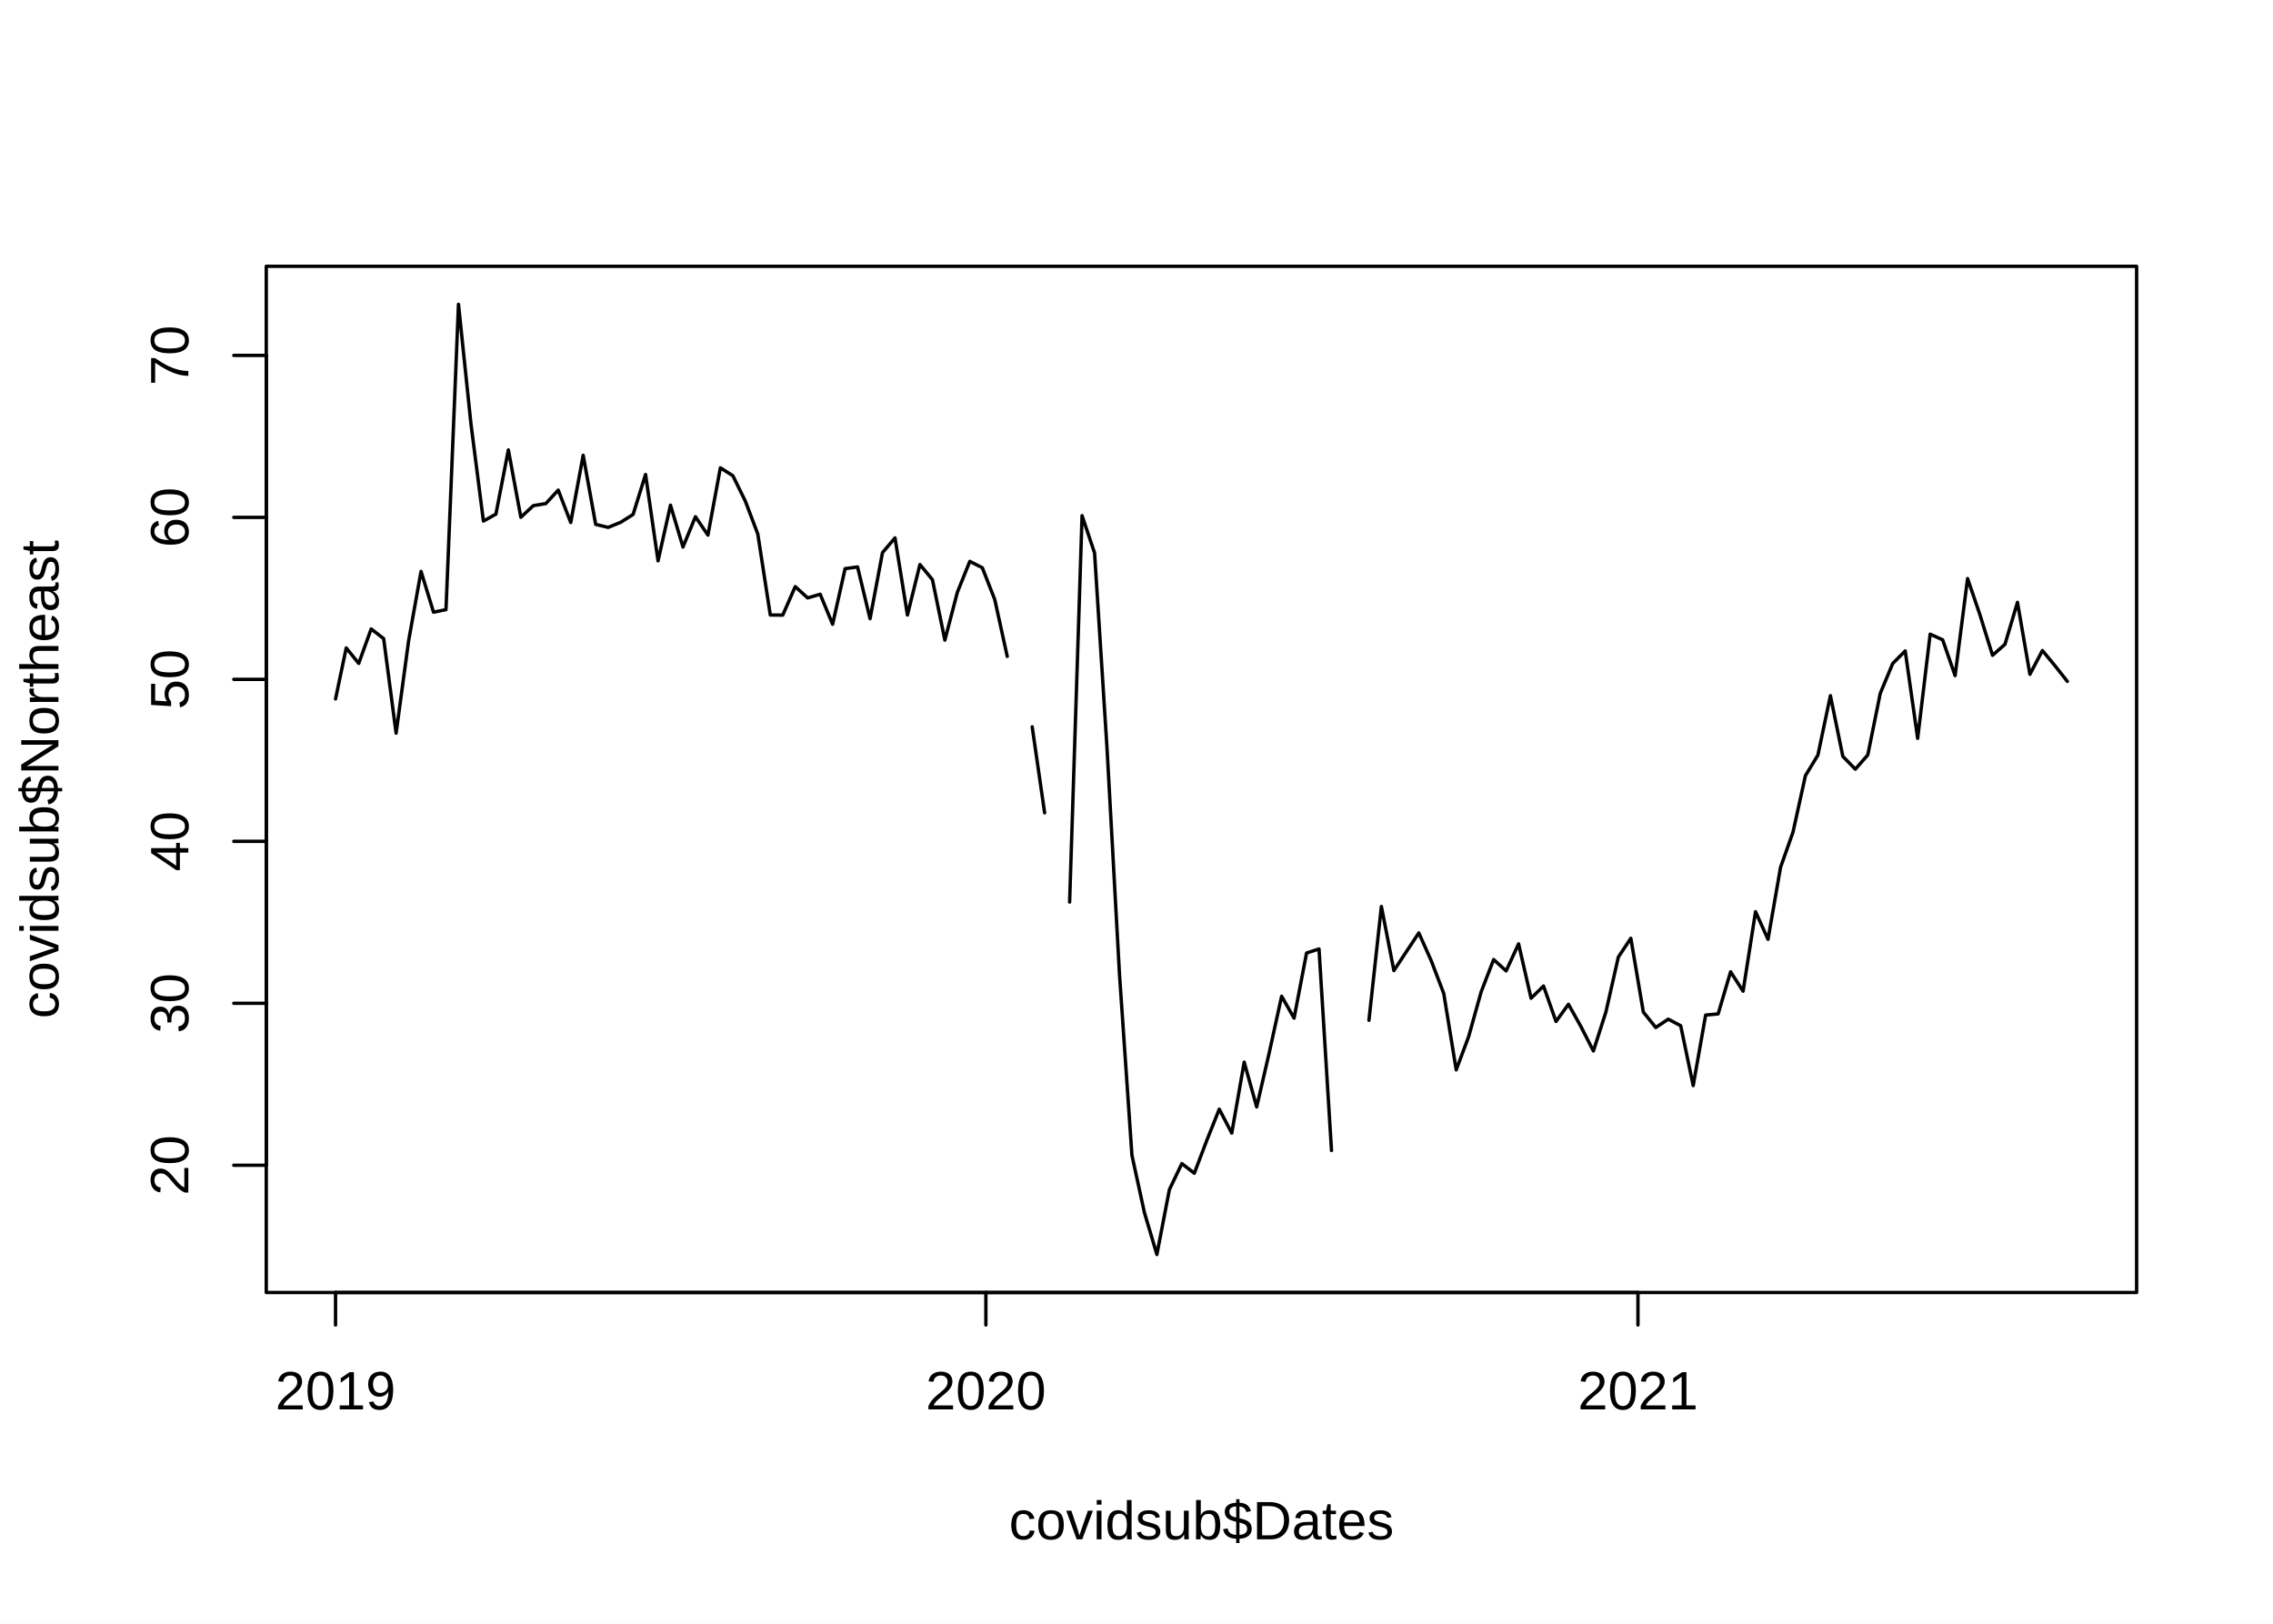
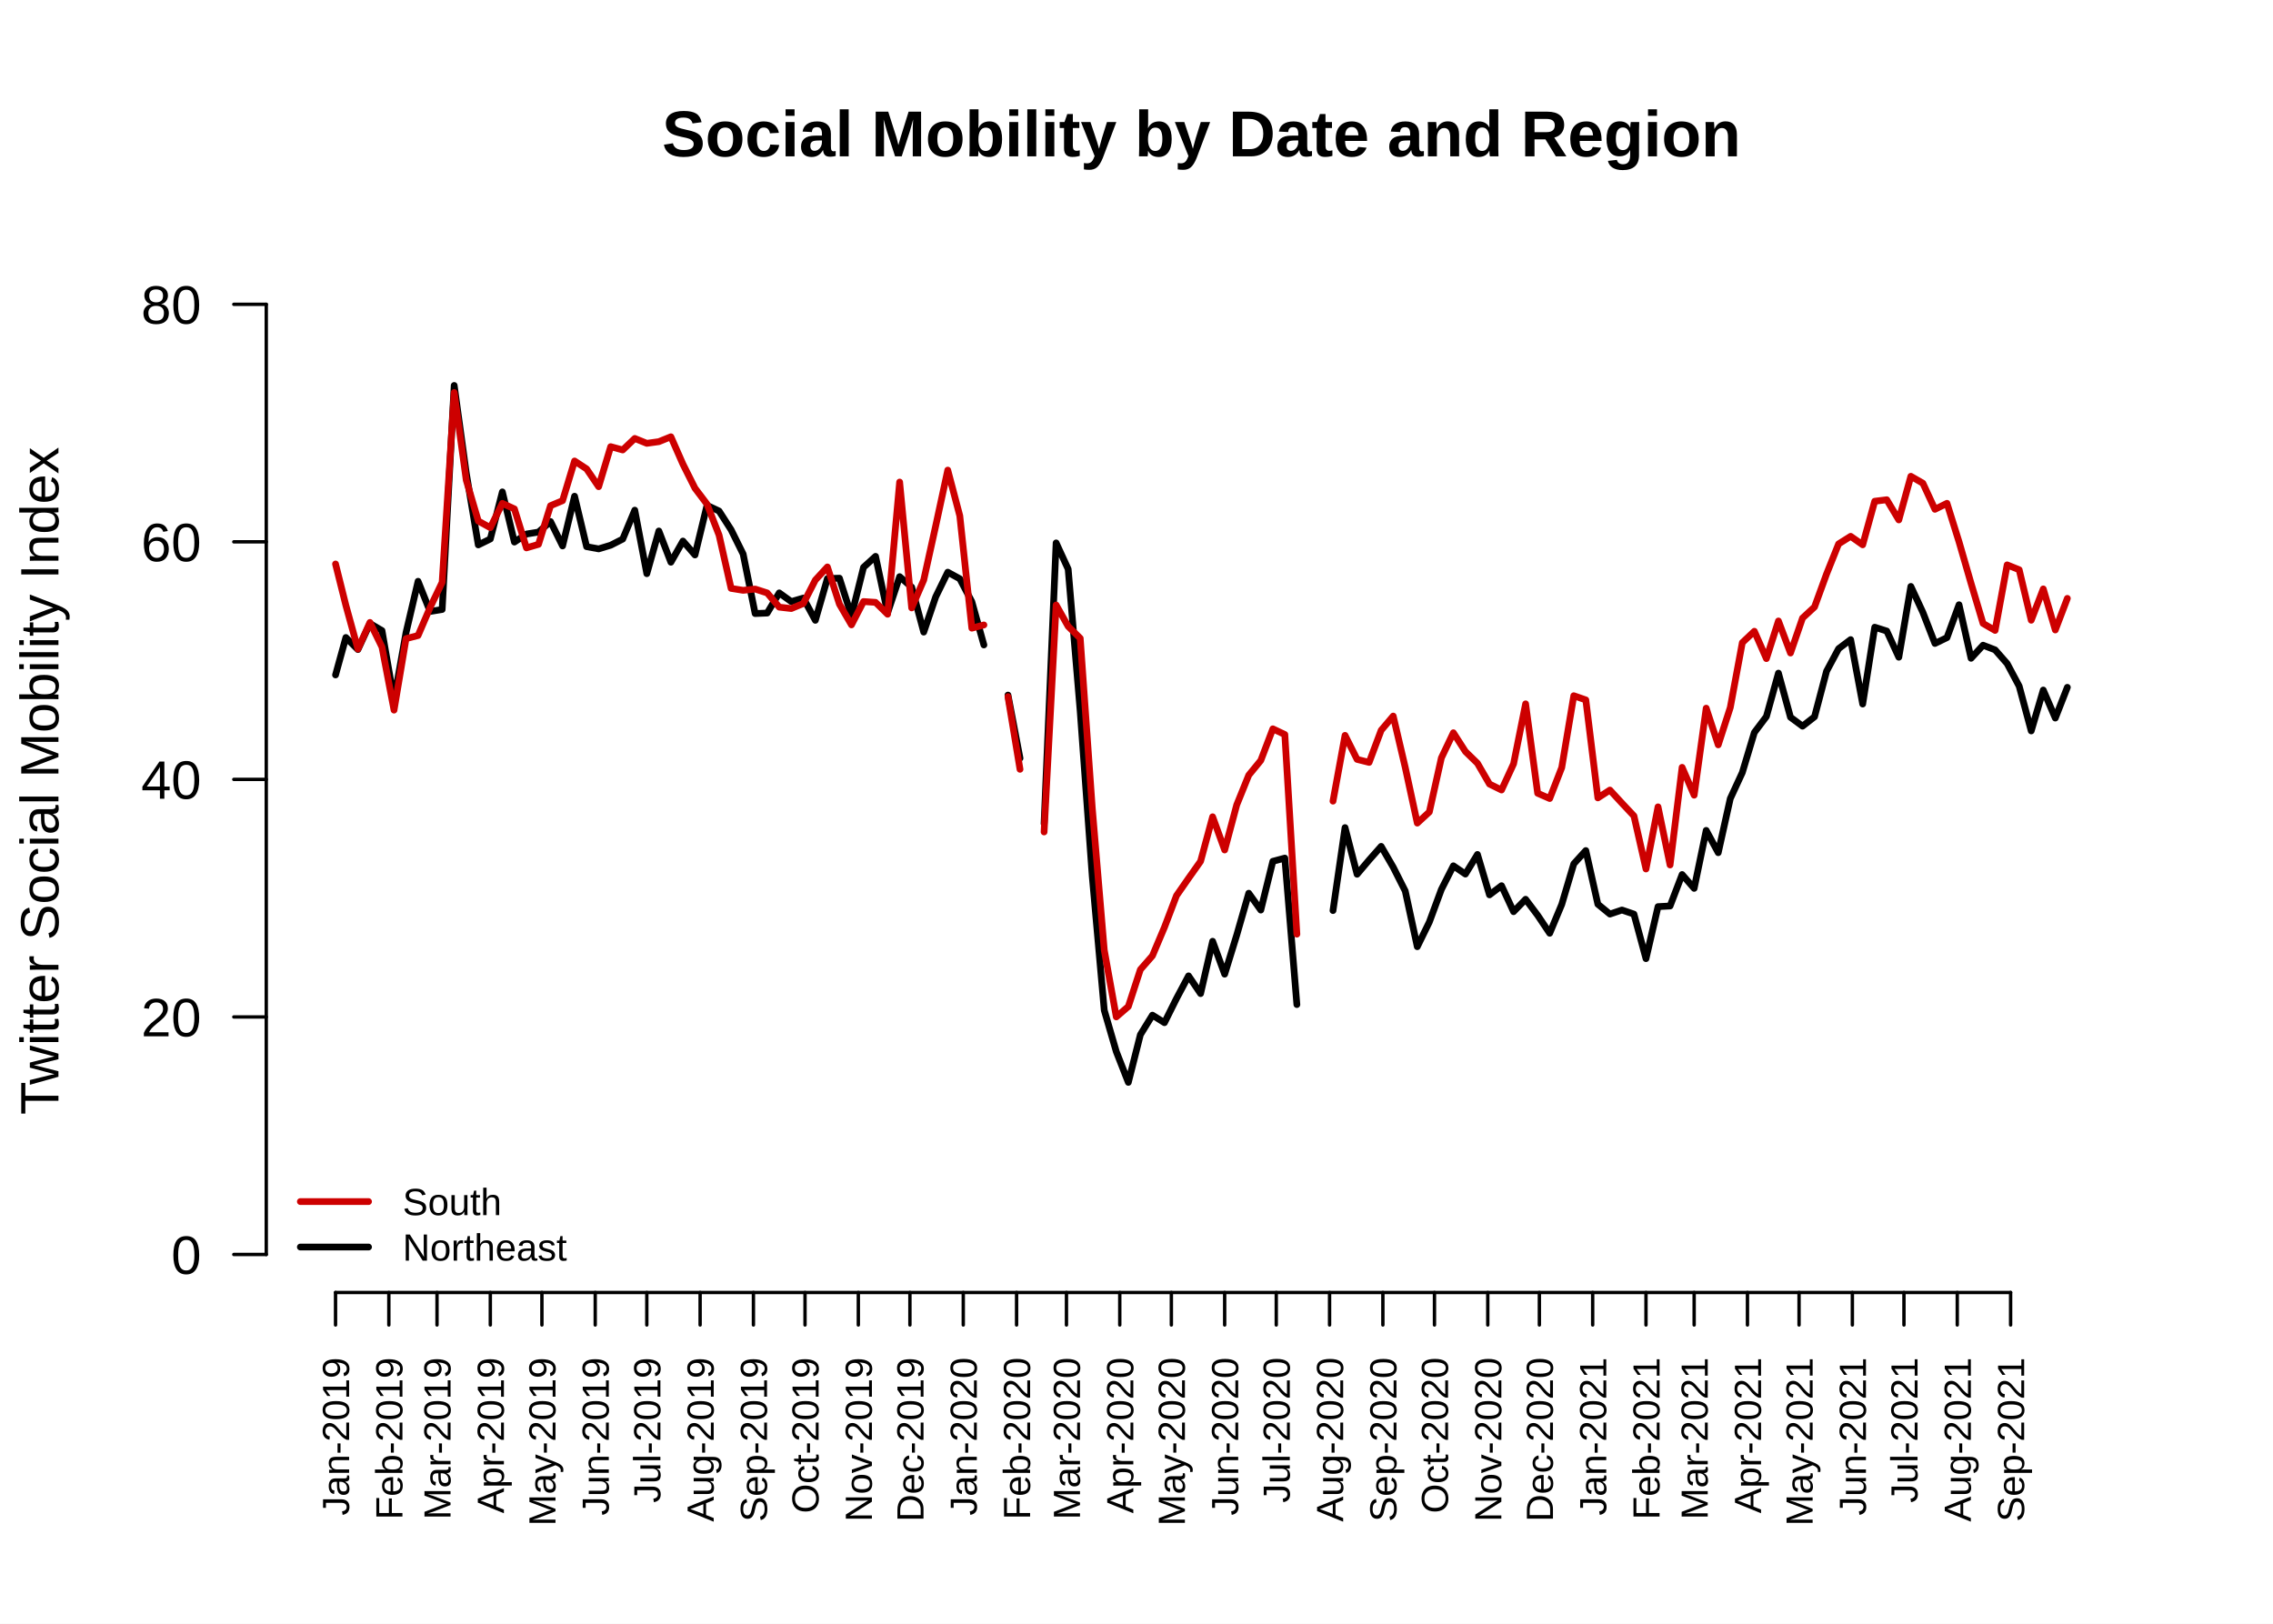
<svg xmlns="http://www.w3.org/2000/svg" viewBox="0 0 504.00 360.00">
  <defs>
    <style type="text/css">
    line, polyline, polygon, path, rect, circle {
      fill: none;
      stroke: #000000;
      stroke-linecap: round;
      stroke-linejoin: round;
      stroke-miterlimit: 10.00;
    }
  </style>
  </defs>
  <rect width="100%" height="100%" style="stroke: none; fill: #FFFFFF;" />
  <defs>
    <clipPath id="cpNTkuMDR8NDczLjc2fDI4Ni41Nnw1OS4wNA==">
      <rect x="59.04" y="59.04" width="414.72" height="227.52" />
    </clipPath>
  </defs>
-   <polyline points="74.40,154.96 76.77,143.66 79.54,147.08 82.30,139.44 85.07,141.59 87.83,162.55 90.60,142.10 93.36,126.68 96.13,135.73 98.89,135.16 101.66,67.47 104.42,93.92 107.19,115.53 109.96,113.99 112.72,99.75 115.49,114.69 118.25,112.11 121.02,111.65 123.78,108.66 126.55,115.85 129.31,100.94 132.08,116.26 134.84,116.93 137.61,115.81 140.38,114.06 143.14,105.20 145.91,124.35 148.67,112.00 151.44,121.28 154.20,114.56 156.97,118.64 159.73,103.72 162.50,105.47 165.26,111.09 168.03,118.40 170.80,136.35 173.56,136.38 176.33,130.06 179.09,132.57 181.86,131.75 184.62,138.41 187.39,126.07 190.15,125.70 192.92,137.17 195.68,122.52 198.45,119.26 201.21,136.35 203.98,125.16 206.75,128.52 209.51,141.92 212.28,131.31 215.04,124.46 217.81,125.87 220.57,132.92 223.34,145.53 " style="stroke-width: 0.75;" clip-path="url(#cpNTkuMDR8NDczLjc2fDI4Ni41Nnw1OS4wNA==)" />
-   <polyline points="228.87,161.14 231.63,180.21 " style="stroke-width: 0.75;" clip-path="url(#cpNTkuMDR8NDczLjc2fDI4Ni41Nnw1OS4wNA==)" />
-   <polyline points="237.17,199.99 239.93,114.32 242.70,122.59 245.46,165.84 248.23,216.05 250.99,256.15 253.76,268.87 256.52,278.13 259.29,263.76 262.05,257.98 264.82,260.12 267.59,252.83 270.35,245.92 273.12,251.22 275.88,235.49 278.65,245.41 281.41,233.49 284.18,220.88 286.94,225.73 289.71,211.29 292.47,210.40 295.24,255.08 " style="stroke-width: 0.75;" clip-path="url(#cpNTkuMDR8NDczLjc2fDI4Ni41Nnw1OS4wNA==)" />
-   <polyline points="303.54,226.21 306.30,200.97 309.07,215.19 311.83,211.01 314.60,206.84 317.36,213.02 320.13,220.27 322.89,237.20 325.66,229.79 328.42,219.91 331.19,212.74 333.96,215.26 336.72,209.26 339.49,221.32 342.25,218.61 345.02,226.47 347.78,222.66 350.55,227.61 353.31,233.01 356.08,224.38 358.84,212.19 361.61,208.03 364.38,224.38 367.14,227.81 369.91,225.96 372.67,227.42 375.44,240.68 378.20,225.05 380.97,224.79 383.73,215.45 386.50,219.76 389.26,202.13 392.03,208.26 394.80,192.32 397.56,184.52 400.33,171.96 403.09,167.42 405.86,154.23 408.62,167.71 411.39,170.53 414.15,167.38 416.92,153.72 419.68,147.10 422.45,144.32 425.21,163.70 427.98,140.60 430.75,141.85 433.51,149.79 436.28,128.27 439.04,136.37 441.81,145.29 444.57,142.85 447.34,133.54 450.10,149.50 452.87,144.23 455.63,147.57 458.40,151.07 " style="stroke-width: 0.75;" clip-path="url(#cpNTkuMDR8NDczLjc2fDI4Ni41Nnw1OS4wNA==)" />
+   <polyline points="74.40,149.64 76.69,141.34 79.36,144.01 82.03,138.24 84.70,139.81 87.37,155.20 90.03,140.25 92.70,128.88 95.37,135.57 98.04,135.13 100.71,85.46 103.38,104.86 106.05,120.81 108.72,119.50 111.39,109.06 114.06,120.18 116.73,118.40 119.40,117.97 122.07,115.63 124.74,121.04 127.40,110.02 130.07,121.20 132.74,121.69 135.41,120.88 138.08,119.52 140.75,113.11 143.42,127.19 146.09,117.73 148.76,124.65 151.43,119.96 154.10,123.04 156.77,112.04 159.44,113.30 162.11,117.45 164.78,122.84 167.44,136.03 170.11,135.92 172.78,131.45 175.45,133.38 178.12,132.60 180.79,137.53 183.46,128.27 186.13,128.19 188.80,136.53 191.47,125.78 194.14,123.35 196.81,135.87 199.48,127.85 202.15,130.18 204.82,140.14 207.48,132.32 210.15,126.86 212.82,128.32 215.49,133.41 218.16,142.99 " style="stroke-width: 1.50;" clip-path="url(#cpNTkuMDR8NDczLjc2fDI4Ni41Nnw1OS4wNA==)" />
+   <polyline points="223.50,154.11 226.17,168.11 " style="stroke-width: 1.50;" clip-path="url(#cpNTkuMDR8NDczLjc2fDI4Ni41Nnw1OS4wNA==)" />
+   <polyline points="231.51,182.60 234.18,120.37 236.85,126.18 239.52,157.71 242.19,194.29 244.85,223.98 247.52,233.16 250.19,239.97 252.86,229.40 255.53,225.07 258.20,226.74 260.87,221.38 263.54,216.36 266.21,220.29 268.88,208.69 271.55,215.98 274.22,207.33 276.89,198.04 279.56,201.77 282.23,190.96 284.89,190.25 287.56,222.72 " style="stroke-width: 1.50;" clip-path="url(#cpNTkuMDR8NDczLjc2fDI4Ni41Nnw1OS4wNA==)" />
+   <polyline points="295.57,201.88 298.24,183.49 300.91,193.83 303.58,190.67 306.25,187.65 308.92,192.26 311.59,197.55 314.26,209.89 316.93,204.43 319.60,197.20 322.26,191.96 324.93,193.79 327.60,189.44 330.27,198.40 332.94,196.37 335.61,202.13 338.28,199.38 340.95,202.93 343.62,206.91 346.29,200.52 348.96,191.52 351.63,188.58 354.30,200.47 356.97,202.66 359.64,201.76 362.30,202.67 364.97,212.54 367.64,201.01 370.31,200.87 372.98,193.89 375.65,196.96 378.32,184.11 380.99,189.05 383.66,177.06 386.33,171.28 389.00,162.40 391.67,158.86 394.34,149.24 397.01,159.02 399.68,161.00 402.34,158.92 405.01,148.81 407.68,143.82 410.35,141.81 413.02,156.09 415.69,139.06 418.36,139.91 421.03,145.71 423.70,130.02 426.37,135.78 429.04,142.66 431.71,141.37 434.38,134.08 437.05,145.95 439.71,143.05 442.38,144.08 445.05,147.12 447.72,152.13 450.39,162.05 453.06,152.99 455.73,159.20 458.40,152.39 " style="stroke-width: 1.50;" clip-path="url(#cpNTkuMDR8NDczLjc2fDI4Ni41Nnw1OS4wNA==)" />
  <defs>
    <clipPath id="cpMC4wMHw1MDQuMDB8MzYwLjAwfDAuMDA=">
      <rect x="0.00" y="0.00" width="504.00" height="360.00" />
    </clipPath>
  </defs>
-   <line x1="74.40" y1="286.56" x2="363.19" y2="286.56" style="stroke-width: 0.75;" clip-path="url(#cpMC4wMHw1MDQuMDB8MzYwLjAwfDAuMDA=)" />
+   <line x1="59.04" y1="278.13" x2="59.04" y2="67.47" style="stroke-width: 0.75;" clip-path="url(#cpMC4wMHw1MDQuMDB8MzYwLjAwfDAuMDA=)" />
+   <line x1="59.04" y1="278.13" x2="51.84" y2="278.13" style="stroke-width: 0.75;" clip-path="url(#cpMC4wMHw1MDQuMDB8MzYwLjAwfDAuMDA=)" />
+   <line x1="59.04" y1="225.47" x2="51.84" y2="225.47" style="stroke-width: 0.75;" clip-path="url(#cpMC4wMHw1MDQuMDB8MzYwLjAwfDAuMDA=)" />
+   <line x1="59.04" y1="172.80" x2="51.84" y2="172.80" style="stroke-width: 0.75;" clip-path="url(#cpMC4wMHw1MDQuMDB8MzYwLjAwfDAuMDA=)" />
+   <line x1="59.04" y1="120.13" x2="51.84" y2="120.13" style="stroke-width: 0.75;" clip-path="url(#cpMC4wMHw1MDQuMDB8MzYwLjAwfDAuMDA=)" />
+   <line x1="59.04" y1="67.47" x2="51.84" y2="67.47" style="stroke-width: 0.75;" clip-path="url(#cpMC4wMHw1MDQuMDB8MzYwLjAwfDAuMDA=)" />
+   <g clip-path="url(#cpMC4wMHw1MDQuMDB8MzYwLjAwfDAuMDA=)">
+     <text x="37.97" y="282.43" style="font-size: 12.00px; font-family: Arial;" textLength="6.67px" lengthAdjust="spacingAndGlyphs">0</text>
+   </g>
+   <g clip-path="url(#cpMC4wMHw1MDQuMDB8MzYwLjAwfDAuMDA=)">
+     <text x="31.29" y="229.76" style="font-size: 12.00px; font-family: Arial;" textLength="13.35px" lengthAdjust="spacingAndGlyphs">20</text>
+   </g>
+   <g clip-path="url(#cpMC4wMHw1MDQuMDB8MzYwLjAwfDAuMDA=)">
+     <text x="31.29" y="177.09" style="font-size: 12.00px; font-family: Arial;" textLength="13.35px" lengthAdjust="spacingAndGlyphs">40</text>
+   </g>
+   <g clip-path="url(#cpMC4wMHw1MDQuMDB8MzYwLjAwfDAuMDA=)">
+     <text x="31.29" y="124.43" style="font-size: 12.00px; font-family: Arial;" textLength="13.35px" lengthAdjust="spacingAndGlyphs">60</text>
+   </g>
+   <g clip-path="url(#cpMC4wMHw1MDQuMDB8MzYwLjAwfDAuMDA=)">
+     <text x="31.29" y="71.76" style="font-size: 12.00px; font-family: Arial;" textLength="13.35px" lengthAdjust="spacingAndGlyphs">80</text>
+   </g>
+   <g clip-path="url(#cpMC4wMHw1MDQuMDB8MzYwLjAwfDAuMDA=)">
+     <text x="146.78" y="34.67" style="font-size: 14.40px; font-weight: bold; font-family: Arial;" textLength="239.23px" lengthAdjust="spacingAndGlyphs">Social Mobility by Date and Region</text>
+   </g>
+   <g clip-path="url(#cpMC4wMHw1MDQuMDB8MzYwLjAwfDAuMDA=)">
+     <text transform="translate(12.96,247.16) rotate(-90)" style="font-size: 12.00px; font-family: Arial;" textLength="148.72px" lengthAdjust="spacingAndGlyphs">Twitter Social Mobility Index</text>
+   </g>
+   <defs>
+     <clipPath id="cpNTkuMDR8NDczLjc2fDI4Ni41Nnw1OS4wNA==">
+       <rect x="59.04" y="59.04" width="414.72" height="227.52" />
+     </clipPath>
+   </defs>
+   <polyline points="74.40,125.04 76.69,134.21 79.36,143.91 82.03,138.00 84.70,143.46 87.37,157.44 90.03,141.59 92.70,140.90 95.37,134.68 98.04,129.11 100.71,87.02 103.38,106.44 106.05,115.51 108.72,116.99 111.39,111.60 114.06,112.83 116.73,121.47 119.40,120.69 122.07,112.12 124.74,111.00 127.40,102.21 130.07,103.96 132.74,107.90 135.41,99.03 138.08,99.76 140.75,97.21 143.42,98.29 146.09,97.92 148.76,96.84 151.43,102.91 154.10,108.24 156.77,111.77 159.44,118.64 162.11,130.45 164.78,130.88 167.44,130.60 170.11,131.46 172.78,134.61 175.45,134.92 178.12,133.81 180.79,128.60 183.46,125.70 186.13,133.95 188.80,138.54 191.47,133.37 194.14,133.55 196.81,136.18 199.48,106.88 202.15,134.78 204.82,128.60 207.48,116.57 210.15,104.23 212.82,114.36 215.49,139.27 218.16,138.56 " style="stroke-width: 1.50; stroke: #CD0000;" clip-path="url(#cpNTkuMDR8NDczLjc2fDI4Ni41Nnw1OS4wNA==)" />
+   <polyline points="223.50,154.44 226.17,170.56 " style="stroke-width: 1.50; stroke: #CD0000;" clip-path="url(#cpNTkuMDR8NDczLjc2fDI4Ni41Nnw1OS4wNA==)" />
+   <polyline points="231.51,184.45 234.18,134.14 236.85,138.87 239.52,141.51 242.19,179.13 244.85,210.63 247.52,225.46 250.19,223.15 252.86,214.96 255.53,211.91 258.20,205.58 260.87,198.57 263.54,194.73 266.21,190.96 268.88,181.09 271.55,188.45 274.22,178.46 276.89,171.86 279.56,168.60 282.23,161.59 284.89,162.85 287.56,207.11 " style="stroke-width: 1.50; stroke: #CD0000;" clip-path="url(#cpNTkuMDR8NDczLjc2fDI4Ni41Nnw1OS4wNA==)" />
+   <polyline points="295.57,177.62 298.24,163.04 300.91,168.36 303.58,169.03 306.25,161.91 308.92,158.76 311.59,170.15 314.26,182.49 316.93,180.02 319.60,168.04 322.26,162.46 324.93,166.62 327.60,169.22 330.27,173.83 332.94,175.15 335.61,169.35 338.28,156.05 340.95,175.87 343.62,177.04 346.29,170.18 348.96,154.25 351.63,155.18 354.30,176.90 356.97,175.17 359.64,178.07 362.30,180.90 364.97,192.66 367.64,178.89 370.31,191.77 372.98,170.13 375.65,176.30 378.32,157.01 380.99,165.14 383.66,156.87 386.33,142.48 389.00,139.96 391.67,146.02 394.34,137.68 397.01,144.78 399.68,137.03 402.34,134.57 405.01,127.26 407.68,120.59 410.35,118.91 413.02,120.79 415.69,111.13 418.36,110.80 421.03,115.27 423.70,105.60 426.37,107.14 429.04,112.92 431.71,111.59 434.38,120.12 437.05,129.34 439.71,138.23 442.38,139.77 445.05,125.24 447.72,126.32 450.39,137.51 453.06,130.57 455.73,139.67 458.40,132.67 " style="stroke-width: 1.50; stroke: #CD0000;" clip-path="url(#cpNTkuMDR8NDczLjc2fDI4Ni41Nnw1OS4wNA==)" />
+   <defs>
+     <clipPath id="cpMC4wMHw1MDQuMDB8MzYwLjAwfDAuMDA=">
+       <rect x="0.00" y="0.00" width="504.00" height="360.00" />
+     </clipPath>
+   </defs>
+   <line x1="74.40" y1="286.56" x2="445.82" y2="286.56" style="stroke-width: 0.75;" clip-path="url(#cpMC4wMHw1MDQuMDB8MzYwLjAwfDAuMDA=)" />
  <line x1="74.40" y1="286.56" x2="74.40" y2="293.76" style="stroke-width: 0.75;" clip-path="url(#cpMC4wMHw1MDQuMDB8MzYwLjAwfDAuMDA=)" />
-   <line x1="218.60" y1="286.56" x2="218.60" y2="293.76" style="stroke-width: 0.75;" clip-path="url(#cpMC4wMHw1MDQuMDB8MzYwLjAwfDAuMDA=)" />
-   <line x1="363.19" y1="286.56" x2="363.19" y2="293.76" style="stroke-width: 0.75;" clip-path="url(#cpMC4wMHw1MDQuMDB8MzYwLjAwfDAuMDA=)" />
-   <g clip-path="url(#cpMC4wMHw1MDQuMDB8MzYwLjAwfDAuMDA=)">
-     <text x="61.05" y="312.48" style="font-size: 12.00px; font-family: Arial;" textLength="26.70px" lengthAdjust="spacingAndGlyphs">2019</text>
-   </g>
-   <g clip-path="url(#cpMC4wMHw1MDQuMDB8MzYwLjAwfDAuMDA=)">
-     <text x="205.25" y="312.48" style="font-size: 12.00px; font-family: Arial;" textLength="26.70px" lengthAdjust="spacingAndGlyphs">2020</text>
-   </g>
-   <g clip-path="url(#cpMC4wMHw1MDQuMDB8MzYwLjAwfDAuMDA=)">
-     <text x="349.84" y="312.48" style="font-size: 12.00px; font-family: Arial;" textLength="26.70px" lengthAdjust="spacingAndGlyphs">2021</text>
-   </g>
-   <line x1="59.04" y1="258.35" x2="59.04" y2="78.80" style="stroke-width: 0.75;" clip-path="url(#cpMC4wMHw1MDQuMDB8MzYwLjAwfDAuMDA=)" />
-   <line x1="59.04" y1="258.35" x2="51.84" y2="258.35" style="stroke-width: 0.75;" clip-path="url(#cpMC4wMHw1MDQuMDB8MzYwLjAwfDAuMDA=)" />
-   <line x1="59.04" y1="222.44" x2="51.84" y2="222.44" style="stroke-width: 0.75;" clip-path="url(#cpMC4wMHw1MDQuMDB8MzYwLjAwfDAuMDA=)" />
-   <line x1="59.04" y1="186.53" x2="51.84" y2="186.53" style="stroke-width: 0.75;" clip-path="url(#cpMC4wMHw1MDQuMDB8MzYwLjAwfDAuMDA=)" />
-   <line x1="59.04" y1="150.62" x2="51.84" y2="150.62" style="stroke-width: 0.75;" clip-path="url(#cpMC4wMHw1MDQuMDB8MzYwLjAwfDAuMDA=)" />
-   <line x1="59.04" y1="114.71" x2="51.84" y2="114.71" style="stroke-width: 0.75;" clip-path="url(#cpMC4wMHw1MDQuMDB8MzYwLjAwfDAuMDA=)" />
-   <line x1="59.04" y1="78.80" x2="51.84" y2="78.80" style="stroke-width: 0.75;" clip-path="url(#cpMC4wMHw1MDQuMDB8MzYwLjAwfDAuMDA=)" />
-   <g clip-path="url(#cpMC4wMHw1MDQuMDB8MzYwLjAwfDAuMDA=)">
-     <text transform="translate(41.76,265.02) rotate(-90)" style="font-size: 12.00px; font-family: Arial;" textLength="13.35px" lengthAdjust="spacingAndGlyphs">20</text>
-   </g>
-   <g clip-path="url(#cpMC4wMHw1MDQuMDB8MzYwLjAwfDAuMDA=)">
-     <text transform="translate(41.76,229.11) rotate(-90)" style="font-size: 12.00px; font-family: Arial;" textLength="13.35px" lengthAdjust="spacingAndGlyphs">30</text>
-   </g>
-   <g clip-path="url(#cpMC4wMHw1MDQuMDB8MzYwLjAwfDAuMDA=)">
-     <text transform="translate(41.76,193.20) rotate(-90)" style="font-size: 12.00px; font-family: Arial;" textLength="13.35px" lengthAdjust="spacingAndGlyphs">40</text>
-   </g>
-   <g clip-path="url(#cpMC4wMHw1MDQuMDB8MzYwLjAwfDAuMDA=)">
-     <text transform="translate(41.76,157.29) rotate(-90)" style="font-size: 12.00px; font-family: Arial;" textLength="13.35px" lengthAdjust="spacingAndGlyphs">50</text>
-   </g>
-   <g clip-path="url(#cpMC4wMHw1MDQuMDB8MzYwLjAwfDAuMDA=)">
-     <text transform="translate(41.76,121.38) rotate(-90)" style="font-size: 12.00px; font-family: Arial;" textLength="13.35px" lengthAdjust="spacingAndGlyphs">60</text>
-   </g>
-   <g clip-path="url(#cpMC4wMHw1MDQuMDB8MzYwLjAwfDAuMDA=)">
-     <text transform="translate(41.76,85.47) rotate(-90)" style="font-size: 12.00px; font-family: Arial;" textLength="13.35px" lengthAdjust="spacingAndGlyphs">70</text>
-   </g>
-   <polyline points="59.04,286.56 473.76,286.56 473.76,59.04 59.04,59.04 59.04,286.56 " style="stroke-width: 0.75;" clip-path="url(#cpMC4wMHw1MDQuMDB8MzYwLjAwfDAuMDA=)" />
-   <g clip-path="url(#cpMC4wMHw1MDQuMDB8MzYwLjAwfDAuMDA=)">
-     <text x="223.71" y="341.28" style="font-size: 12.00px; font-family: Arial;" textLength="85.38px" lengthAdjust="spacingAndGlyphs">covidsub$Dates</text>
-   </g>
-   <g clip-path="url(#cpMC4wMHw1MDQuMDB8MzYwLjAwfDAuMDA=)">
-     <text transform="translate(12.96,225.83) rotate(-90)" style="font-size: 12.00px; font-family: Arial;" textLength="106.06px" lengthAdjust="spacingAndGlyphs">covidsub$Northeast</text>
+   <line x1="86.22" y1="286.56" x2="86.22" y2="293.76" style="stroke-width: 0.75;" clip-path="url(#cpMC4wMHw1MDQuMDB8MzYwLjAwfDAuMDA=)" />
+   <line x1="96.90" y1="286.56" x2="96.90" y2="293.76" style="stroke-width: 0.75;" clip-path="url(#cpMC4wMHw1MDQuMDB8MzYwLjAwfDAuMDA=)" />
+   <line x1="108.72" y1="286.56" x2="108.72" y2="293.76" style="stroke-width: 0.75;" clip-path="url(#cpMC4wMHw1MDQuMDB8MzYwLjAwfDAuMDA=)" />
+   <line x1="120.16" y1="286.56" x2="120.16" y2="293.76" style="stroke-width: 0.75;" clip-path="url(#cpMC4wMHw1MDQuMDB8MzYwLjAwfDAuMDA=)" />
+   <line x1="131.98" y1="286.56" x2="131.98" y2="293.76" style="stroke-width: 0.75;" clip-path="url(#cpMC4wMHw1MDQuMDB8MzYwLjAwfDAuMDA=)" />
+   <line x1="143.42" y1="286.56" x2="143.42" y2="293.76" style="stroke-width: 0.75;" clip-path="url(#cpMC4wMHw1MDQuMDB8MzYwLjAwfDAuMDA=)" />
+   <line x1="155.24" y1="286.56" x2="155.24" y2="293.76" style="stroke-width: 0.75;" clip-path="url(#cpMC4wMHw1MDQuMDB8MzYwLjAwfDAuMDA=)" />
+   <line x1="167.06" y1="286.56" x2="167.06" y2="293.76" style="stroke-width: 0.75;" clip-path="url(#cpMC4wMHw1MDQuMDB8MzYwLjAwfDAuMDA=)" />
+   <line x1="178.50" y1="286.56" x2="178.50" y2="293.76" style="stroke-width: 0.75;" clip-path="url(#cpMC4wMHw1MDQuMDB8MzYwLjAwfDAuMDA=)" />
+   <line x1="190.32" y1="286.56" x2="190.32" y2="293.76" style="stroke-width: 0.75;" clip-path="url(#cpMC4wMHw1MDQuMDB8MzYwLjAwfDAuMDA=)" />
+   <line x1="201.76" y1="286.56" x2="201.76" y2="293.76" style="stroke-width: 0.75;" clip-path="url(#cpMC4wMHw1MDQuMDB8MzYwLjAwfDAuMDA=)" />
+   <line x1="213.59" y1="286.56" x2="213.59" y2="293.76" style="stroke-width: 0.75;" clip-path="url(#cpMC4wMHw1MDQuMDB8MzYwLjAwfDAuMDA=)" />
+   <line x1="225.41" y1="286.56" x2="225.41" y2="293.76" style="stroke-width: 0.75;" clip-path="url(#cpMC4wMHw1MDQuMDB8MzYwLjAwfDAuMDA=)" />
+   <line x1="236.47" y1="286.56" x2="236.47" y2="293.76" style="stroke-width: 0.75;" clip-path="url(#cpMC4wMHw1MDQuMDB8MzYwLjAwfDAuMDA=)" />
+   <line x1="248.29" y1="286.56" x2="248.29" y2="293.76" style="stroke-width: 0.75;" clip-path="url(#cpMC4wMHw1MDQuMDB8MzYwLjAwfDAuMDA=)" />
+   <line x1="259.73" y1="286.56" x2="259.73" y2="293.76" style="stroke-width: 0.75;" clip-path="url(#cpMC4wMHw1MDQuMDB8MzYwLjAwfDAuMDA=)" />
+   <line x1="271.55" y1="286.56" x2="271.55" y2="293.76" style="stroke-width: 0.75;" clip-path="url(#cpMC4wMHw1MDQuMDB8MzYwLjAwfDAuMDA=)" />
+   <line x1="282.99" y1="286.56" x2="282.99" y2="293.76" style="stroke-width: 0.75;" clip-path="url(#cpMC4wMHw1MDQuMDB8MzYwLjAwfDAuMDA=)" />
+   <line x1="294.81" y1="286.56" x2="294.81" y2="293.76" style="stroke-width: 0.75;" clip-path="url(#cpMC4wMHw1MDQuMDB8MzYwLjAwfDAuMDA=)" />
+   <line x1="306.63" y1="286.56" x2="306.63" y2="293.76" style="stroke-width: 0.75;" clip-path="url(#cpMC4wMHw1MDQuMDB8MzYwLjAwfDAuMDA=)" />
+   <line x1="318.07" y1="286.56" x2="318.07" y2="293.76" style="stroke-width: 0.75;" clip-path="url(#cpMC4wMHw1MDQuMDB8MzYwLjAwfDAuMDA=)" />
+   <line x1="329.89" y1="286.56" x2="329.89" y2="293.76" style="stroke-width: 0.75;" clip-path="url(#cpMC4wMHw1MDQuMDB8MzYwLjAwfDAuMDA=)" />
+   <line x1="341.33" y1="286.56" x2="341.33" y2="293.76" style="stroke-width: 0.75;" clip-path="url(#cpMC4wMHw1MDQuMDB8MzYwLjAwfDAuMDA=)" />
+   <line x1="353.15" y1="286.56" x2="353.15" y2="293.76" style="stroke-width: 0.75;" clip-path="url(#cpMC4wMHw1MDQuMDB8MzYwLjAwfDAuMDA=)" />
+   <line x1="364.97" y1="286.56" x2="364.97" y2="293.76" style="stroke-width: 0.75;" clip-path="url(#cpMC4wMHw1MDQuMDB8MzYwLjAwfDAuMDA=)" />
+   <line x1="375.65" y1="286.56" x2="375.65" y2="293.76" style="stroke-width: 0.75;" clip-path="url(#cpMC4wMHw1MDQuMDB8MzYwLjAwfDAuMDA=)" />
+   <line x1="387.47" y1="286.56" x2="387.47" y2="293.76" style="stroke-width: 0.75;" clip-path="url(#cpMC4wMHw1MDQuMDB8MzYwLjAwfDAuMDA=)" />
+   <line x1="398.91" y1="286.56" x2="398.91" y2="293.76" style="stroke-width: 0.75;" clip-path="url(#cpMC4wMHw1MDQuMDB8MzYwLjAwfDAuMDA=)" />
+   <line x1="410.73" y1="286.56" x2="410.73" y2="293.76" style="stroke-width: 0.75;" clip-path="url(#cpMC4wMHw1MDQuMDB8MzYwLjAwfDAuMDA=)" />
+   <line x1="422.17" y1="286.56" x2="422.17" y2="293.76" style="stroke-width: 0.75;" clip-path="url(#cpMC4wMHw1MDQuMDB8MzYwLjAwfDAuMDA=)" />
+   <line x1="433.99" y1="286.56" x2="433.99" y2="293.76" style="stroke-width: 0.75;" clip-path="url(#cpMC4wMHw1MDQuMDB8MzYwLjAwfDAuMDA=)" />
+   <line x1="445.82" y1="286.56" x2="445.82" y2="293.76" style="stroke-width: 0.75;" clip-path="url(#cpMC4wMHw1MDQuMDB8MzYwLjAwfDAuMDA=)" />
+   <g clip-path="url(#cpMC4wMHw1MDQuMDB8MzYwLjAwfDAuMDA=)">
+     <text transform="translate(77.41,335.99) rotate(-90)" style="font-size: 8.40px; font-family: Arial;" textLength="35.03px" lengthAdjust="spacingAndGlyphs">Jan-2019</text>
+   </g>
+   <g clip-path="url(#cpMC4wMHw1MDQuMDB8MzYwLjAwfDAuMDA=)">
+     <text transform="translate(89.23,336.92) rotate(-90)" style="font-size: 8.40px; font-family: Arial;" textLength="35.96px" lengthAdjust="spacingAndGlyphs">Feb-2019</text>
+   </g>
+   <g clip-path="url(#cpMC4wMHw1MDQuMDB8MzYwLjAwfDAuMDA=)">
+     <text transform="translate(99.90,336.91) rotate(-90)" style="font-size: 8.40px; font-family: Arial;" textLength="35.95px" lengthAdjust="spacingAndGlyphs">Mar-2019</text>
+   </g>
+   <g clip-path="url(#cpMC4wMHw1MDQuMDB8MzYwLjAwfDAuMDA=)">
+     <text transform="translate(111.73,335.52) rotate(-90)" style="font-size: 8.40px; font-family: Arial;" textLength="34.56px" lengthAdjust="spacingAndGlyphs">Apr-2019</text>
+   </g>
+   <g clip-path="url(#cpMC4wMHw1MDQuMDB8MzYwLjAwfDAuMDA=)">
+     <text transform="translate(123.17,338.31) rotate(-90)" style="font-size: 8.40px; font-family: Arial;" textLength="37.35px" lengthAdjust="spacingAndGlyphs">May-2019</text>
+   </g>
+   <g clip-path="url(#cpMC4wMHw1MDQuMDB8MzYwLjAwfDAuMDA=)">
+     <text transform="translate(134.99,335.99) rotate(-90)" style="font-size: 8.40px; font-family: Arial;" textLength="35.03px" lengthAdjust="spacingAndGlyphs">Jun-2019</text>
+   </g>
+   <g clip-path="url(#cpMC4wMHw1MDQuMDB8MzYwLjAwfDAuMDA=)">
+     <text transform="translate(146.43,333.18) rotate(-90)" style="font-size: 8.40px; font-family: Arial;" textLength="32.22px" lengthAdjust="spacingAndGlyphs">Jul-2019</text>
+   </g>
+   <g clip-path="url(#cpMC4wMHw1MDQuMDB8MzYwLjAwfDAuMDA=)">
+     <text transform="translate(158.25,337.39) rotate(-90)" style="font-size: 8.40px; font-family: Arial;" textLength="36.43px" lengthAdjust="spacingAndGlyphs">Aug-2019</text>
+   </g>
+   <g clip-path="url(#cpMC4wMHw1MDQuMDB8MzYwLjAwfDAuMDA=)">
+     <text transform="translate(170.07,337.39) rotate(-90)" style="font-size: 8.40px; font-family: Arial;" textLength="36.43px" lengthAdjust="spacingAndGlyphs">Sep-2019</text>
+   </g>
+   <g clip-path="url(#cpMC4wMHw1MDQuMDB8MzYwLjAwfDAuMDA=)">
+     <text transform="translate(181.51,335.51) rotate(-90)" style="font-size: 8.40px; font-family: Arial;" textLength="34.55px" lengthAdjust="spacingAndGlyphs">Oct-2019</text>
+   </g>
+   <g clip-path="url(#cpMC4wMHw1MDQuMDB8MzYwLjAwfDAuMDA=)">
+     <text transform="translate(193.33,337.38) rotate(-90)" style="font-size: 8.40px; font-family: Arial;" textLength="36.42px" lengthAdjust="spacingAndGlyphs">Nov-2019</text>
+   </g>
+   <g clip-path="url(#cpMC4wMHw1MDQuMDB8MzYwLjAwfDAuMDA=)">
+     <text transform="translate(204.77,337.38) rotate(-90)" style="font-size: 8.40px; font-family: Arial;" textLength="36.42px" lengthAdjust="spacingAndGlyphs">Dec-2019</text>
+   </g>
+   <g clip-path="url(#cpMC4wMHw1MDQuMDB8MzYwLjAwfDAuMDA=)">
+     <text transform="translate(216.59,335.99) rotate(-90)" style="font-size: 8.40px; font-family: Arial;" textLength="35.03px" lengthAdjust="spacingAndGlyphs">Jan-2020</text>
+   </g>
+   <g clip-path="url(#cpMC4wMHw1MDQuMDB8MzYwLjAwfDAuMDA=)">
+     <text transform="translate(228.41,336.92) rotate(-90)" style="font-size: 8.40px; font-family: Arial;" textLength="35.96px" lengthAdjust="spacingAndGlyphs">Feb-2020</text>
+   </g>
+   <g clip-path="url(#cpMC4wMHw1MDQuMDB8MzYwLjAwfDAuMDA=)">
+     <text transform="translate(239.47,336.91) rotate(-90)" style="font-size: 8.40px; font-family: Arial;" textLength="35.95px" lengthAdjust="spacingAndGlyphs">Mar-2020</text>
+   </g>
+   <g clip-path="url(#cpMC4wMHw1MDQuMDB8MzYwLjAwfDAuMDA=)">
+     <text transform="translate(251.29,335.52) rotate(-90)" style="font-size: 8.40px; font-family: Arial;" textLength="34.56px" lengthAdjust="spacingAndGlyphs">Apr-2020</text>
+   </g>
+   <g clip-path="url(#cpMC4wMHw1MDQuMDB8MzYwLjAwfDAuMDA=)">
+     <text transform="translate(262.73,338.31) rotate(-90)" style="font-size: 8.40px; font-family: Arial;" textLength="37.35px" lengthAdjust="spacingAndGlyphs">May-2020</text>
+   </g>
+   <g clip-path="url(#cpMC4wMHw1MDQuMDB8MzYwLjAwfDAuMDA=)">
+     <text transform="translate(274.55,335.99) rotate(-90)" style="font-size: 8.40px; font-family: Arial;" textLength="35.03px" lengthAdjust="spacingAndGlyphs">Jun-2020</text>
+   </g>
+   <g clip-path="url(#cpMC4wMHw1MDQuMDB8MzYwLjAwfDAuMDA=)">
+     <text transform="translate(285.99,333.18) rotate(-90)" style="font-size: 8.40px; font-family: Arial;" textLength="32.22px" lengthAdjust="spacingAndGlyphs">Jul-2020</text>
+   </g>
+   <g clip-path="url(#cpMC4wMHw1MDQuMDB8MzYwLjAwfDAuMDA=)">
+     <text transform="translate(297.82,337.39) rotate(-90)" style="font-size: 8.40px; font-family: Arial;" textLength="36.43px" lengthAdjust="spacingAndGlyphs">Aug-2020</text>
+   </g>
+   <g clip-path="url(#cpMC4wMHw1MDQuMDB8MzYwLjAwfDAuMDA=)">
+     <text transform="translate(309.64,337.39) rotate(-90)" style="font-size: 8.40px; font-family: Arial;" textLength="36.43px" lengthAdjust="spacingAndGlyphs">Sep-2020</text>
+   </g>
+   <g clip-path="url(#cpMC4wMHw1MDQuMDB8MzYwLjAwfDAuMDA=)">
+     <text transform="translate(321.08,335.51) rotate(-90)" style="font-size: 8.40px; font-family: Arial;" textLength="34.55px" lengthAdjust="spacingAndGlyphs">Oct-2020</text>
+   </g>
+   <g clip-path="url(#cpMC4wMHw1MDQuMDB8MzYwLjAwfDAuMDA=)">
+     <text transform="translate(332.90,337.38) rotate(-90)" style="font-size: 8.40px; font-family: Arial;" textLength="36.42px" lengthAdjust="spacingAndGlyphs">Nov-2020</text>
+   </g>
+   <g clip-path="url(#cpMC4wMHw1MDQuMDB8MzYwLjAwfDAuMDA=)">
+     <text transform="translate(344.34,337.38) rotate(-90)" style="font-size: 8.40px; font-family: Arial;" textLength="36.42px" lengthAdjust="spacingAndGlyphs">Dec-2020</text>
+   </g>
+   <g clip-path="url(#cpMC4wMHw1MDQuMDB8MzYwLjAwfDAuMDA=)">
+     <text transform="translate(356.16,335.99) rotate(-90)" style="font-size: 8.40px; font-family: Arial;" textLength="35.03px" lengthAdjust="spacingAndGlyphs">Jan-2021</text>
+   </g>
+   <g clip-path="url(#cpMC4wMHw1MDQuMDB8MzYwLjAwfDAuMDA=)">
+     <text transform="translate(367.98,336.92) rotate(-90)" style="font-size: 8.40px; font-family: Arial;" textLength="35.96px" lengthAdjust="spacingAndGlyphs">Feb-2021</text>
+   </g>
+   <g clip-path="url(#cpMC4wMHw1MDQuMDB8MzYwLjAwfDAuMDA=)">
+     <text transform="translate(378.66,336.91) rotate(-90)" style="font-size: 8.40px; font-family: Arial;" textLength="35.95px" lengthAdjust="spacingAndGlyphs">Mar-2021</text>
+   </g>
+   <g clip-path="url(#cpMC4wMHw1MDQuMDB8MzYwLjAwfDAuMDA=)">
+     <text transform="translate(390.48,335.52) rotate(-90)" style="font-size: 8.40px; font-family: Arial;" textLength="34.56px" lengthAdjust="spacingAndGlyphs">Apr-2021</text>
+   </g>
+   <g clip-path="url(#cpMC4wMHw1MDQuMDB8MzYwLjAwfDAuMDA=)">
+     <text transform="translate(401.92,338.31) rotate(-90)" style="font-size: 8.40px; font-family: Arial;" textLength="37.35px" lengthAdjust="spacingAndGlyphs">May-2021</text>
+   </g>
+   <g clip-path="url(#cpMC4wMHw1MDQuMDB8MzYwLjAwfDAuMDA=)">
+     <text transform="translate(413.74,335.99) rotate(-90)" style="font-size: 8.40px; font-family: Arial;" textLength="35.03px" lengthAdjust="spacingAndGlyphs">Jun-2021</text>
+   </g>
+   <g clip-path="url(#cpMC4wMHw1MDQuMDB8MzYwLjAwfDAuMDA=)">
+     <text transform="translate(425.18,333.18) rotate(-90)" style="font-size: 8.40px; font-family: Arial;" textLength="32.22px" lengthAdjust="spacingAndGlyphs">Jul-2021</text>
+   </g>
+   <g clip-path="url(#cpMC4wMHw1MDQuMDB8MzYwLjAwfDAuMDA=)">
+     <text transform="translate(437.00,337.39) rotate(-90)" style="font-size: 8.40px; font-family: Arial;" textLength="36.43px" lengthAdjust="spacingAndGlyphs">Aug-2021</text>
+   </g>
+   <g clip-path="url(#cpMC4wMHw1MDQuMDB8MzYwLjAwfDAuMDA=)">
+     <text transform="translate(448.82,337.39) rotate(-90)" style="font-size: 8.40px; font-family: Arial;" textLength="36.43px" lengthAdjust="spacingAndGlyphs">Sep-2021</text>
+   </g>
+   <defs>
+     <clipPath id="cpNTkuMDR8NDczLjc2fDI4Ni41Nnw1OS4wNA==">
+       <rect x="59.04" y="59.04" width="414.72" height="227.52" />
+     </clipPath>
+   </defs>
+   <line x1="66.60" y1="266.40" x2="81.72" y2="266.40" style="stroke-width: 1.50; stroke: #CD0000;" clip-path="url(#cpNTkuMDR8NDczLjc2fDI4Ni41Nnw1OS4wNA==)" />
+   <line x1="66.60" y1="276.48" x2="81.72" y2="276.48" style="stroke-width: 1.50;" clip-path="url(#cpNTkuMDR8NDczLjc2fDI4Ni41Nnw1OS4wNA==)" />
+   <g clip-path="url(#cpNTkuMDR8NDczLjc2fDI4Ni41Nnw1OS4wNA==)">
+     <text x="89.28" y="269.41" style="font-size: 8.40px; font-family: Arial;" textLength="21.95px" lengthAdjust="spacingAndGlyphs">South</text>
+   </g>
+   <g clip-path="url(#cpNTkuMDR8NDczLjc2fDI4Ni41Nnw1OS4wNA==)">
+     <text x="89.28" y="279.49" style="font-size: 8.40px; font-family: Arial;" textLength="36.42px" lengthAdjust="spacingAndGlyphs">Northeast</text>
  </g>
</svg>
